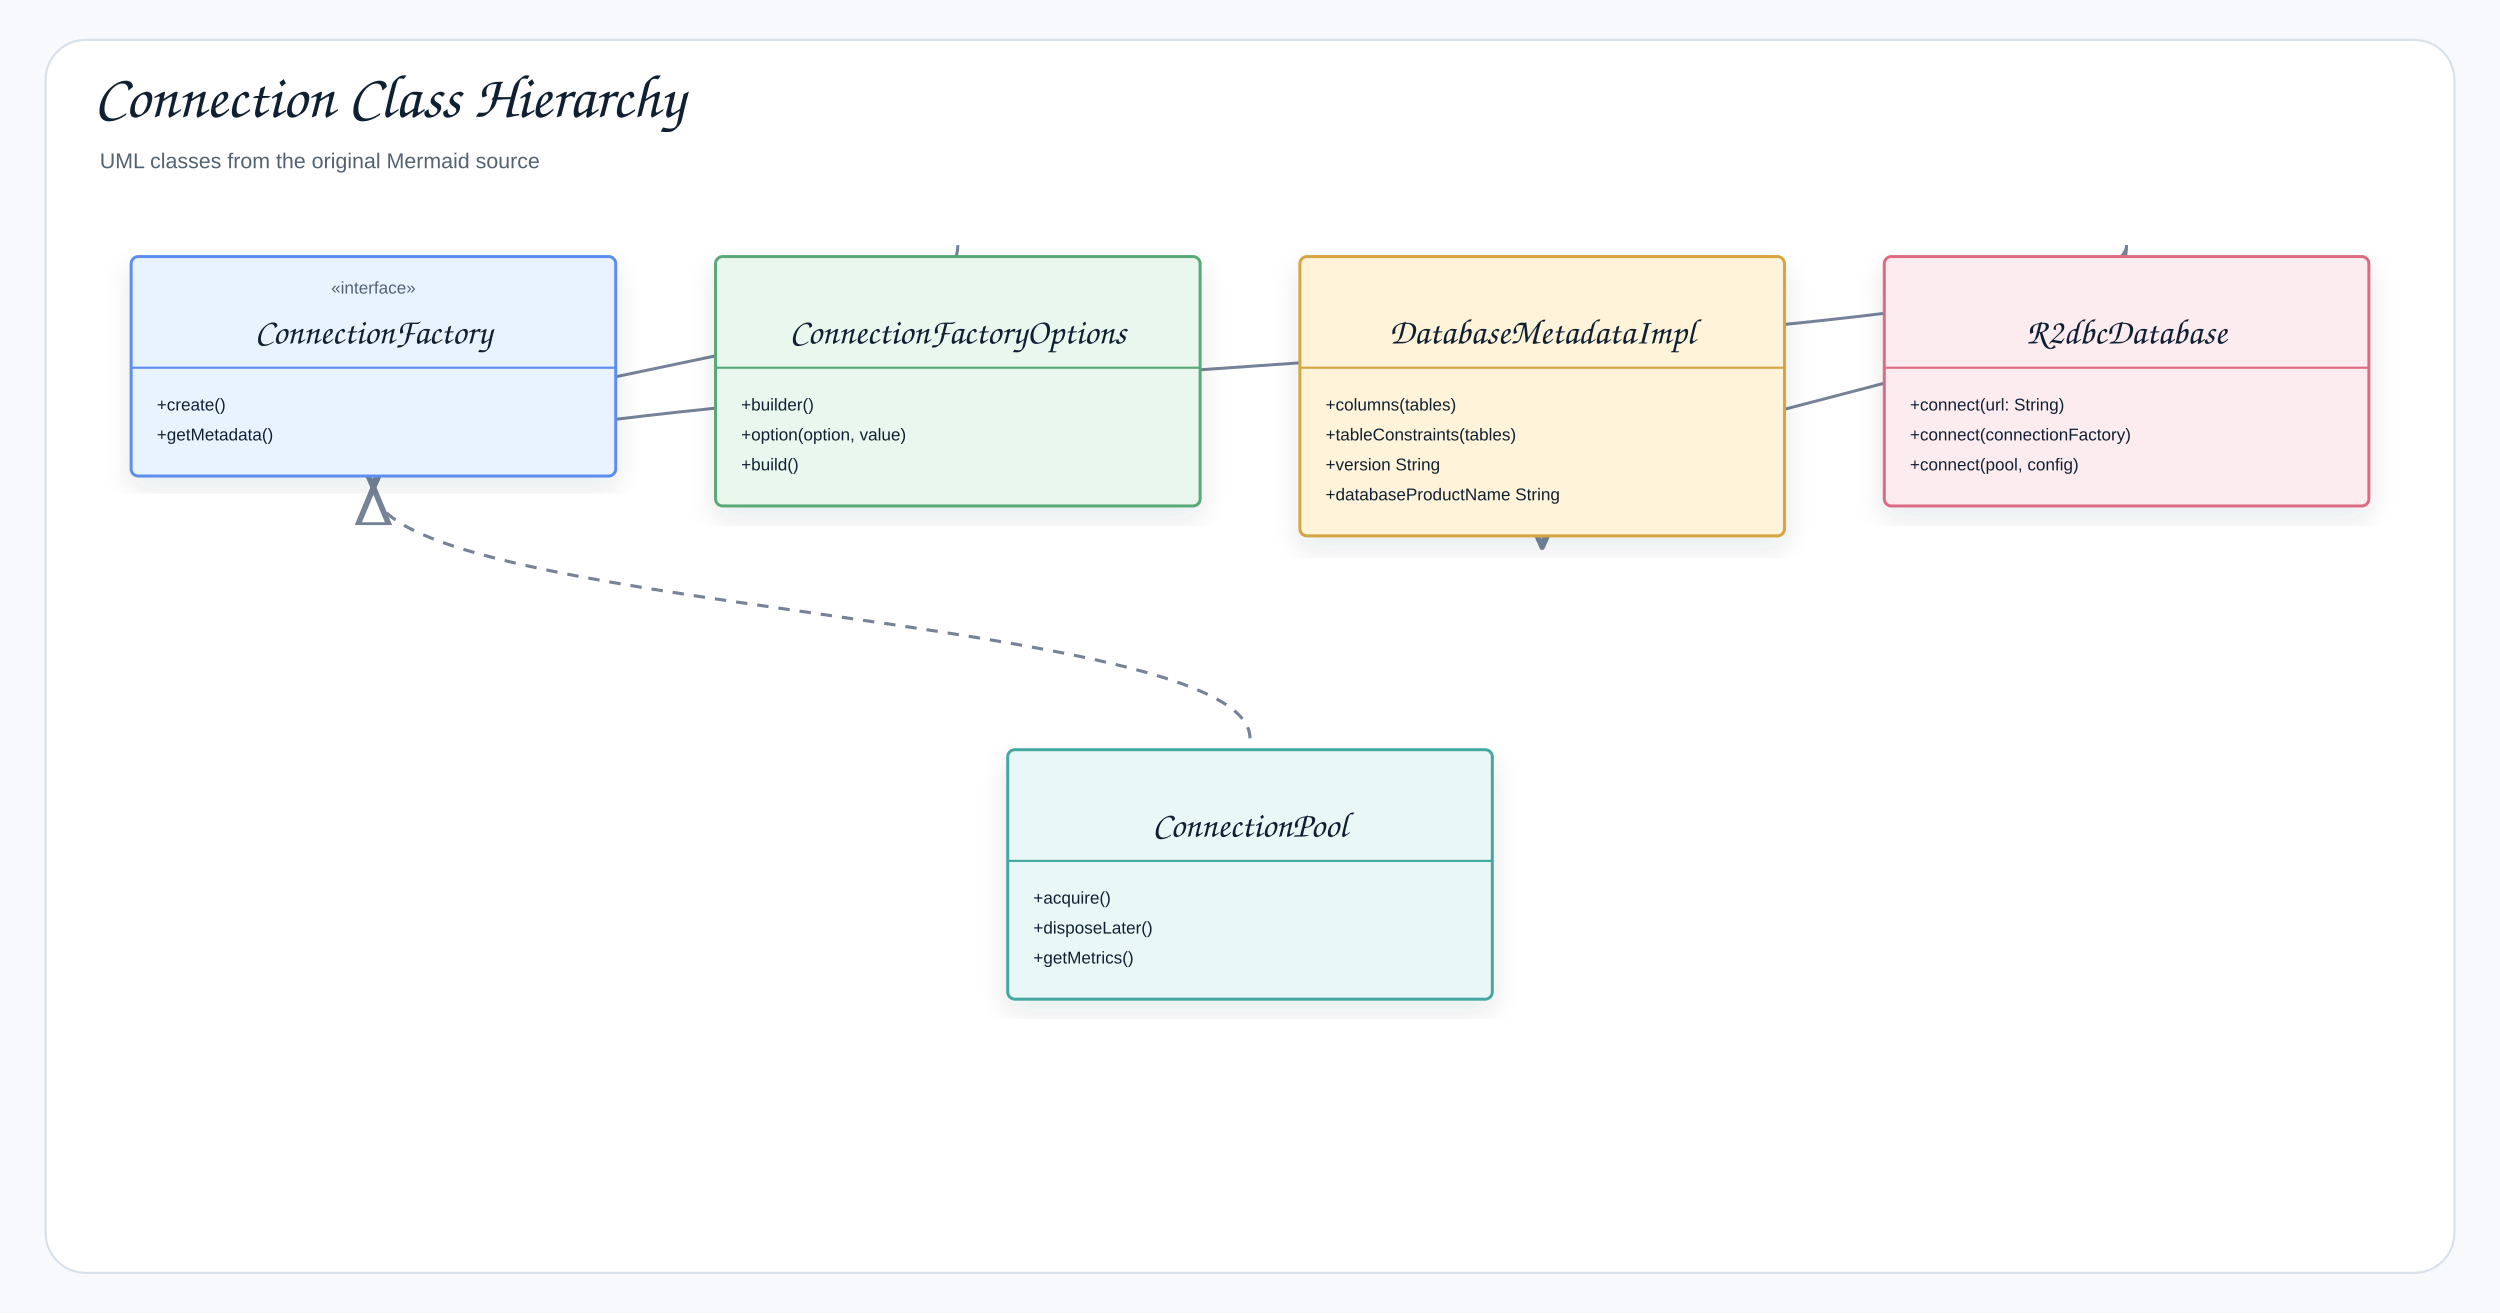
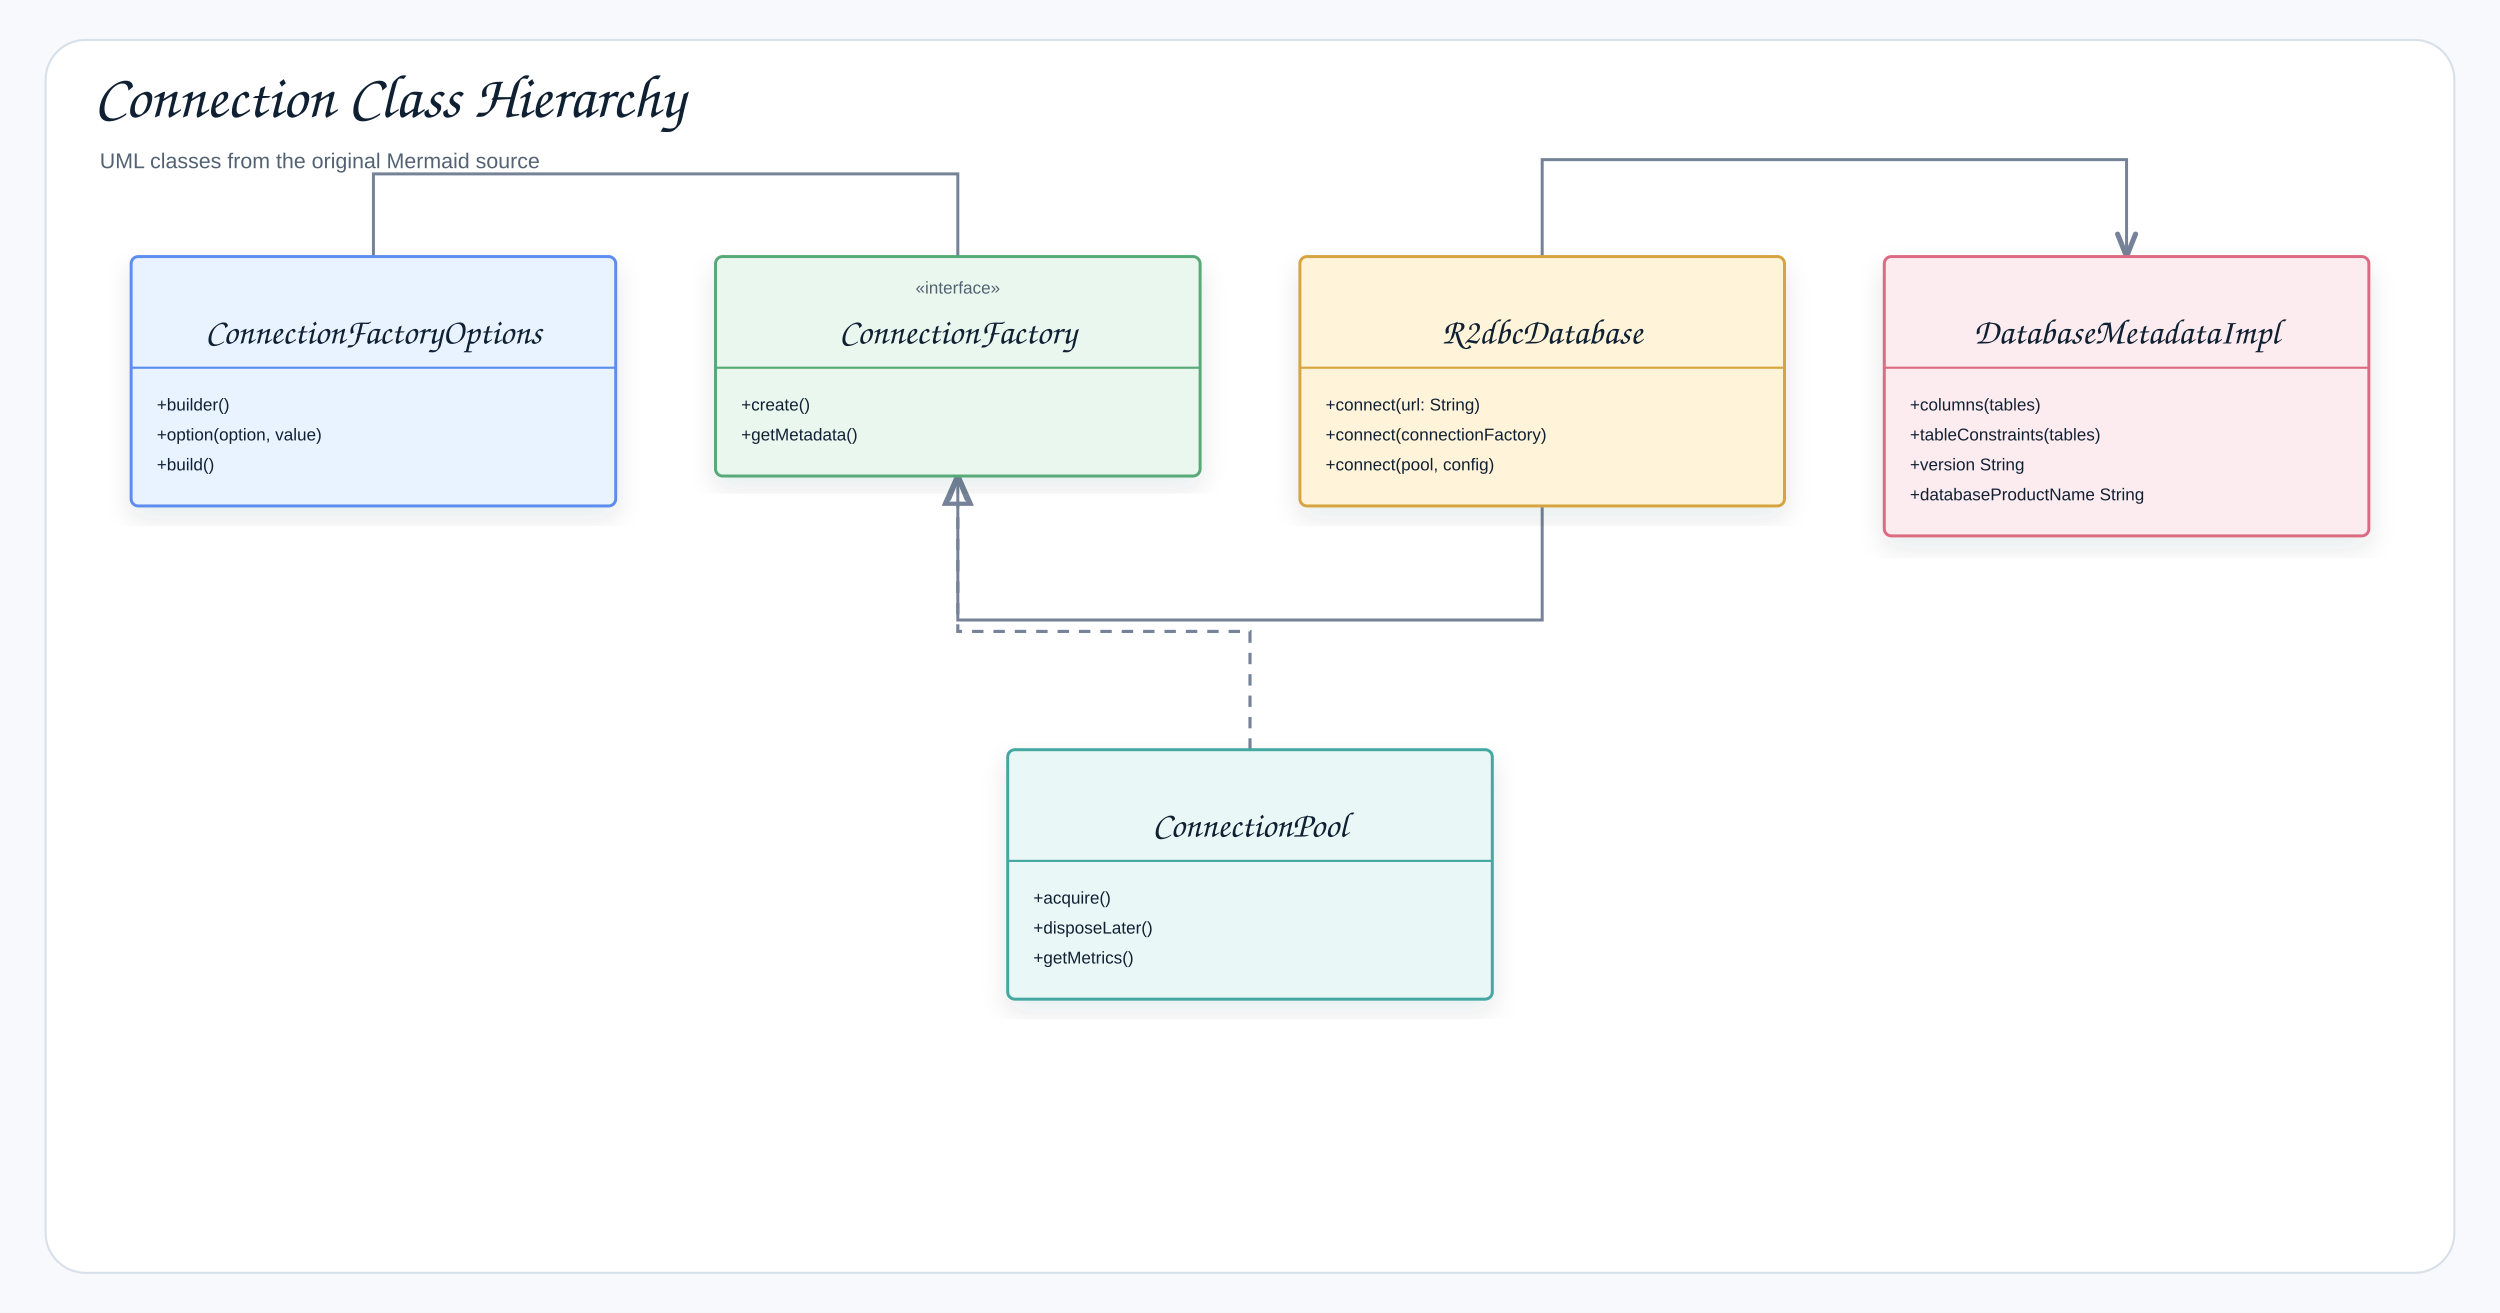
<svg xmlns="http://www.w3.org/2000/svg" width="1754" height="921" viewBox="0 0 1754 921" role="img" aria-label="Connection Class Hierarchy">
  <defs>
    <filter id="shadow" x="-8%" y="-8%" width="116%" height="116%">
      <feDropShadow dx="0" dy="8" stdDeviation="9" flood-color="#1f2937" flood-opacity="0.10" />
    </filter>
-     <marker id="openArrow" markerWidth="12" markerHeight="10" refX="10" refY="5" orient="auto" markerUnits="strokeWidth">
-       <path d="M 1 1 L 10 5 L 1 9" fill="none" stroke="#758297" stroke-width="1.8" stroke-linecap="round" stroke-linejoin="round" />
+     <marker id="openArrow" markerWidth="10" markerHeight="8" refX="8.5" refY="4" orient="auto" markerUnits="strokeWidth">
+       <path d="M 1 1 L 8.5 4 L 1 7" fill="none" stroke="#758297" stroke-width="1.7" stroke-linecap="round" stroke-linejoin="round" />
    </marker>
-     <marker id="inherit" markerWidth="14" markerHeight="12" refX="12" refY="6" orient="auto" markerUnits="strokeWidth">
-       <path d="M 0 1 L 12 6 L 0 11 Z" fill="#ffffff" stroke="#758297" stroke-width="1.8" />
+     <marker id="inherit" markerWidth="11" markerHeight="10" refX="9.5" refY="5" orient="auto" markerUnits="strokeWidth">
+       <path d="M 0.5 1 L 9.5 5 L 0.5 9 Z" fill="#ffffff" stroke="#758297" stroke-width="1.7" />
    </marker>
    <style>
    .canvas{fill:#f7f9fc}.frame{fill:#fff;stroke:#d8e0ea;stroke-width:1.5}
    .title{font-family:"Architects Daughter","Comic Sans MS","Comic Sans",cursive;font-size:43px;font-weight:400;fill:#102033}
    .subtitle{font-family:"Comic Sans MS","Comic Sans","Comic Neue",Arial,sans-serif;font-size:15px;font-weight:400;fill:#536273}
    .label{font-family:"Architects Daughter","Comic Sans MS","Comic Sans",cursive;font-size:25px;font-weight:400;fill:#102033}
    .smallLabel{font-family:"Architects Daughter","Comic Sans MS","Comic Sans",cursive;font-size:21px;font-weight:400;fill:#102033}
    .mono{font-family:"Comic Sans MS","Comic Sans","Comic Neue",Arial,sans-serif;font-size:12px;font-weight:400;fill:#102033}
    .small{font-family:"Comic Sans MS","Comic Sans","Comic Neue",Arial,sans-serif;font-size:12px;font-weight:400;fill:#536273}
    .strong{font-family:"Comic Sans MS","Comic Sans","Comic Neue",Arial,sans-serif;font-size:13px;font-weight:400;fill:#102033}
    .card{stroke-width:2.1;filter:url(#shadow)}.compartment{stroke-width:1.5;fill:none}
    .line{stroke:#758297;stroke-width:2.1;fill:none;marker-end:url(#openArrow)}
    .plainLine{stroke:#758297;stroke-width:2.1;fill:none}
    .dashed{stroke:#758297;stroke-width:2.1;stroke-dasharray:7 6;fill:none;marker-end:url(#openArrow)}
    .inheritLine{stroke:#758297;stroke-width:2.2;fill:none;marker-end:url(#inherit)}
    .implLine{stroke:#758297;stroke-width:2.2;stroke-dasharray:8 7;fill:none;marker-end:url(#inherit)}
  </style>
  </defs>
  <rect class="canvas" width="1754" height="921" />
  <rect class="frame" x="32" y="28" width="1690" height="865" rx="28" />
  <text class="title" x="66" y="82">Connection Class Hierarchy</text>
  <text class="subtitle" x="70" y="118">UML classes from the original Mermaid source</text>
-   <path class="line" d="M1492 172 C1492 278 1082 278 1082 384" />
-   <path class="line" d="M672 172 C672 257 262 257 262 342" />
-   <path class="implLine" d="M877 518 C877 430 262 430 262 342" />
-   <path class="line" d="M1492 172 C1492 257 262 257 262 342" />
+   <path class="line" d="M1082 355 L1082 112 L1492 112 L1492 180" />
+   <path class="line" d="M262 180 L262 122 L672 122 L672 334" />
+   <path class="implLine" d="M877 526 L877 443 L672 443 L672 334" />
+   <path class="line" d="M1082 180 L1082 435 L672 435 L672 334" />
  <g transform="translate(92,180)">
-     <rect class="card" x="0" y="0" width="340" height="154" rx="5" fill="#E8F3FF" stroke="#5B8DEF" />
+     <rect class="card" x="0" y="0" width="340" height="175" rx="5" fill="#E8F3FF" stroke="#5B8DEF" />
    <line class="compartment" x1="0" y1="78" x2="340" y2="78" stroke="#5B8DEF" />
-     <text class="small" x="170" y="26" text-anchor="middle">«interface»</text>
-     <text class="label" x="170" y="61" text-anchor="middle">ConnectionFactory</text>
-     <text class="mono" x="18" y="108">+create()</text>
-     <text class="mono" x="18" y="129">+getMetadata()</text>
-   </g>
-   <g transform="translate(502,180)">
-     <rect class="card" x="0" y="0" width="340" height="175" rx="5" fill="#EAF7EF" stroke="#58A978" />
-     <line class="compartment" x1="0" y1="78" x2="340" y2="78" stroke="#58A978" />
    <text class="small" x="170" y="26" text-anchor="middle" />
    <text class="label" x="170" y="61" text-anchor="middle">ConnectionFactoryOptions</text>
    <text class="mono" x="18" y="108">+builder()</text>
    <text class="mono" x="18" y="129">+option(option, value)</text>
    <text class="mono" x="18" y="150">+build()</text>
  </g>
+   <g transform="translate(502,180)">
+     <rect class="card" x="0" y="0" width="340" height="154" rx="5" fill="#EAF7EF" stroke="#58A978" />
+     <line class="compartment" x1="0" y1="78" x2="340" y2="78" stroke="#58A978" />
+     <text class="small" x="170" y="26" text-anchor="middle">«interface»</text>
+     <text class="label" x="170" y="61" text-anchor="middle">ConnectionFactory</text>
+     <text class="mono" x="18" y="108">+create()</text>
+     <text class="mono" x="18" y="129">+getMetadata()</text>
+   </g>
  <g transform="translate(912,180)">
-     <rect class="card" x="0" y="0" width="340" height="196" rx="5" fill="#FFF3D9" stroke="#D6A441" />
+     <rect class="card" x="0" y="0" width="340" height="175" rx="5" fill="#FFF3D9" stroke="#D6A441" />
    <line class="compartment" x1="0" y1="78" x2="340" y2="78" stroke="#D6A441" />
+     <text class="small" x="170" y="26" text-anchor="middle" />
+     <text class="label" x="170" y="61" text-anchor="middle">R2dbcDatabase</text>
+     <text class="mono" x="18" y="108">+connect(url: String)</text>
+     <text class="mono" x="18" y="129">+connect(connectionFactory)</text>
+     <text class="mono" x="18" y="150">+connect(pool, config)</text>
+   </g>
+   <g transform="translate(1322,180)">
+     <rect class="card" x="0" y="0" width="340" height="196" rx="5" fill="#FDECEF" stroke="#DC6B82" />
+     <line class="compartment" x1="0" y1="78" x2="340" y2="78" stroke="#DC6B82" />
    <text class="small" x="170" y="26" text-anchor="middle" />
    <text class="label" x="170" y="61" text-anchor="middle">DatabaseMetadataImpl</text>
    <text class="mono" x="18" y="108">+columns(tables)</text>
    <text class="mono" x="18" y="129">+tableConstraints(tables)</text>
    <text class="mono" x="18" y="150">+version String</text>
    <text class="mono" x="18" y="171">+databaseProductName String</text>
-   </g>
-   <g transform="translate(1322,180)">
-     <rect class="card" x="0" y="0" width="340" height="175" rx="5" fill="#FDECEF" stroke="#DC6B82" />
-     <line class="compartment" x1="0" y1="78" x2="340" y2="78" stroke="#DC6B82" />
-     <text class="small" x="170" y="26" text-anchor="middle" />
-     <text class="label" x="170" y="61" text-anchor="middle">R2dbcDatabase</text>
-     <text class="mono" x="18" y="108">+connect(url: String)</text>
-     <text class="mono" x="18" y="129">+connect(connectionFactory)</text>
-     <text class="mono" x="18" y="150">+connect(pool, config)</text>
  </g>
  <g transform="translate(707,526)">
    <rect class="card" x="0" y="0" width="340" height="175" rx="5" fill="#E9F7F6" stroke="#45A7A1" />
    <line class="compartment" x1="0" y1="78" x2="340" y2="78" stroke="#45A7A1" />
    <text class="small" x="170" y="26" text-anchor="middle" />
    <text class="label" x="170" y="61" text-anchor="middle">ConnectionPool</text>
    <text class="mono" x="18" y="108">+acquire()</text>
    <text class="mono" x="18" y="129">+disposeLater()</text>
    <text class="mono" x="18" y="150">+getMetrics()</text>
  </g>
</svg>
